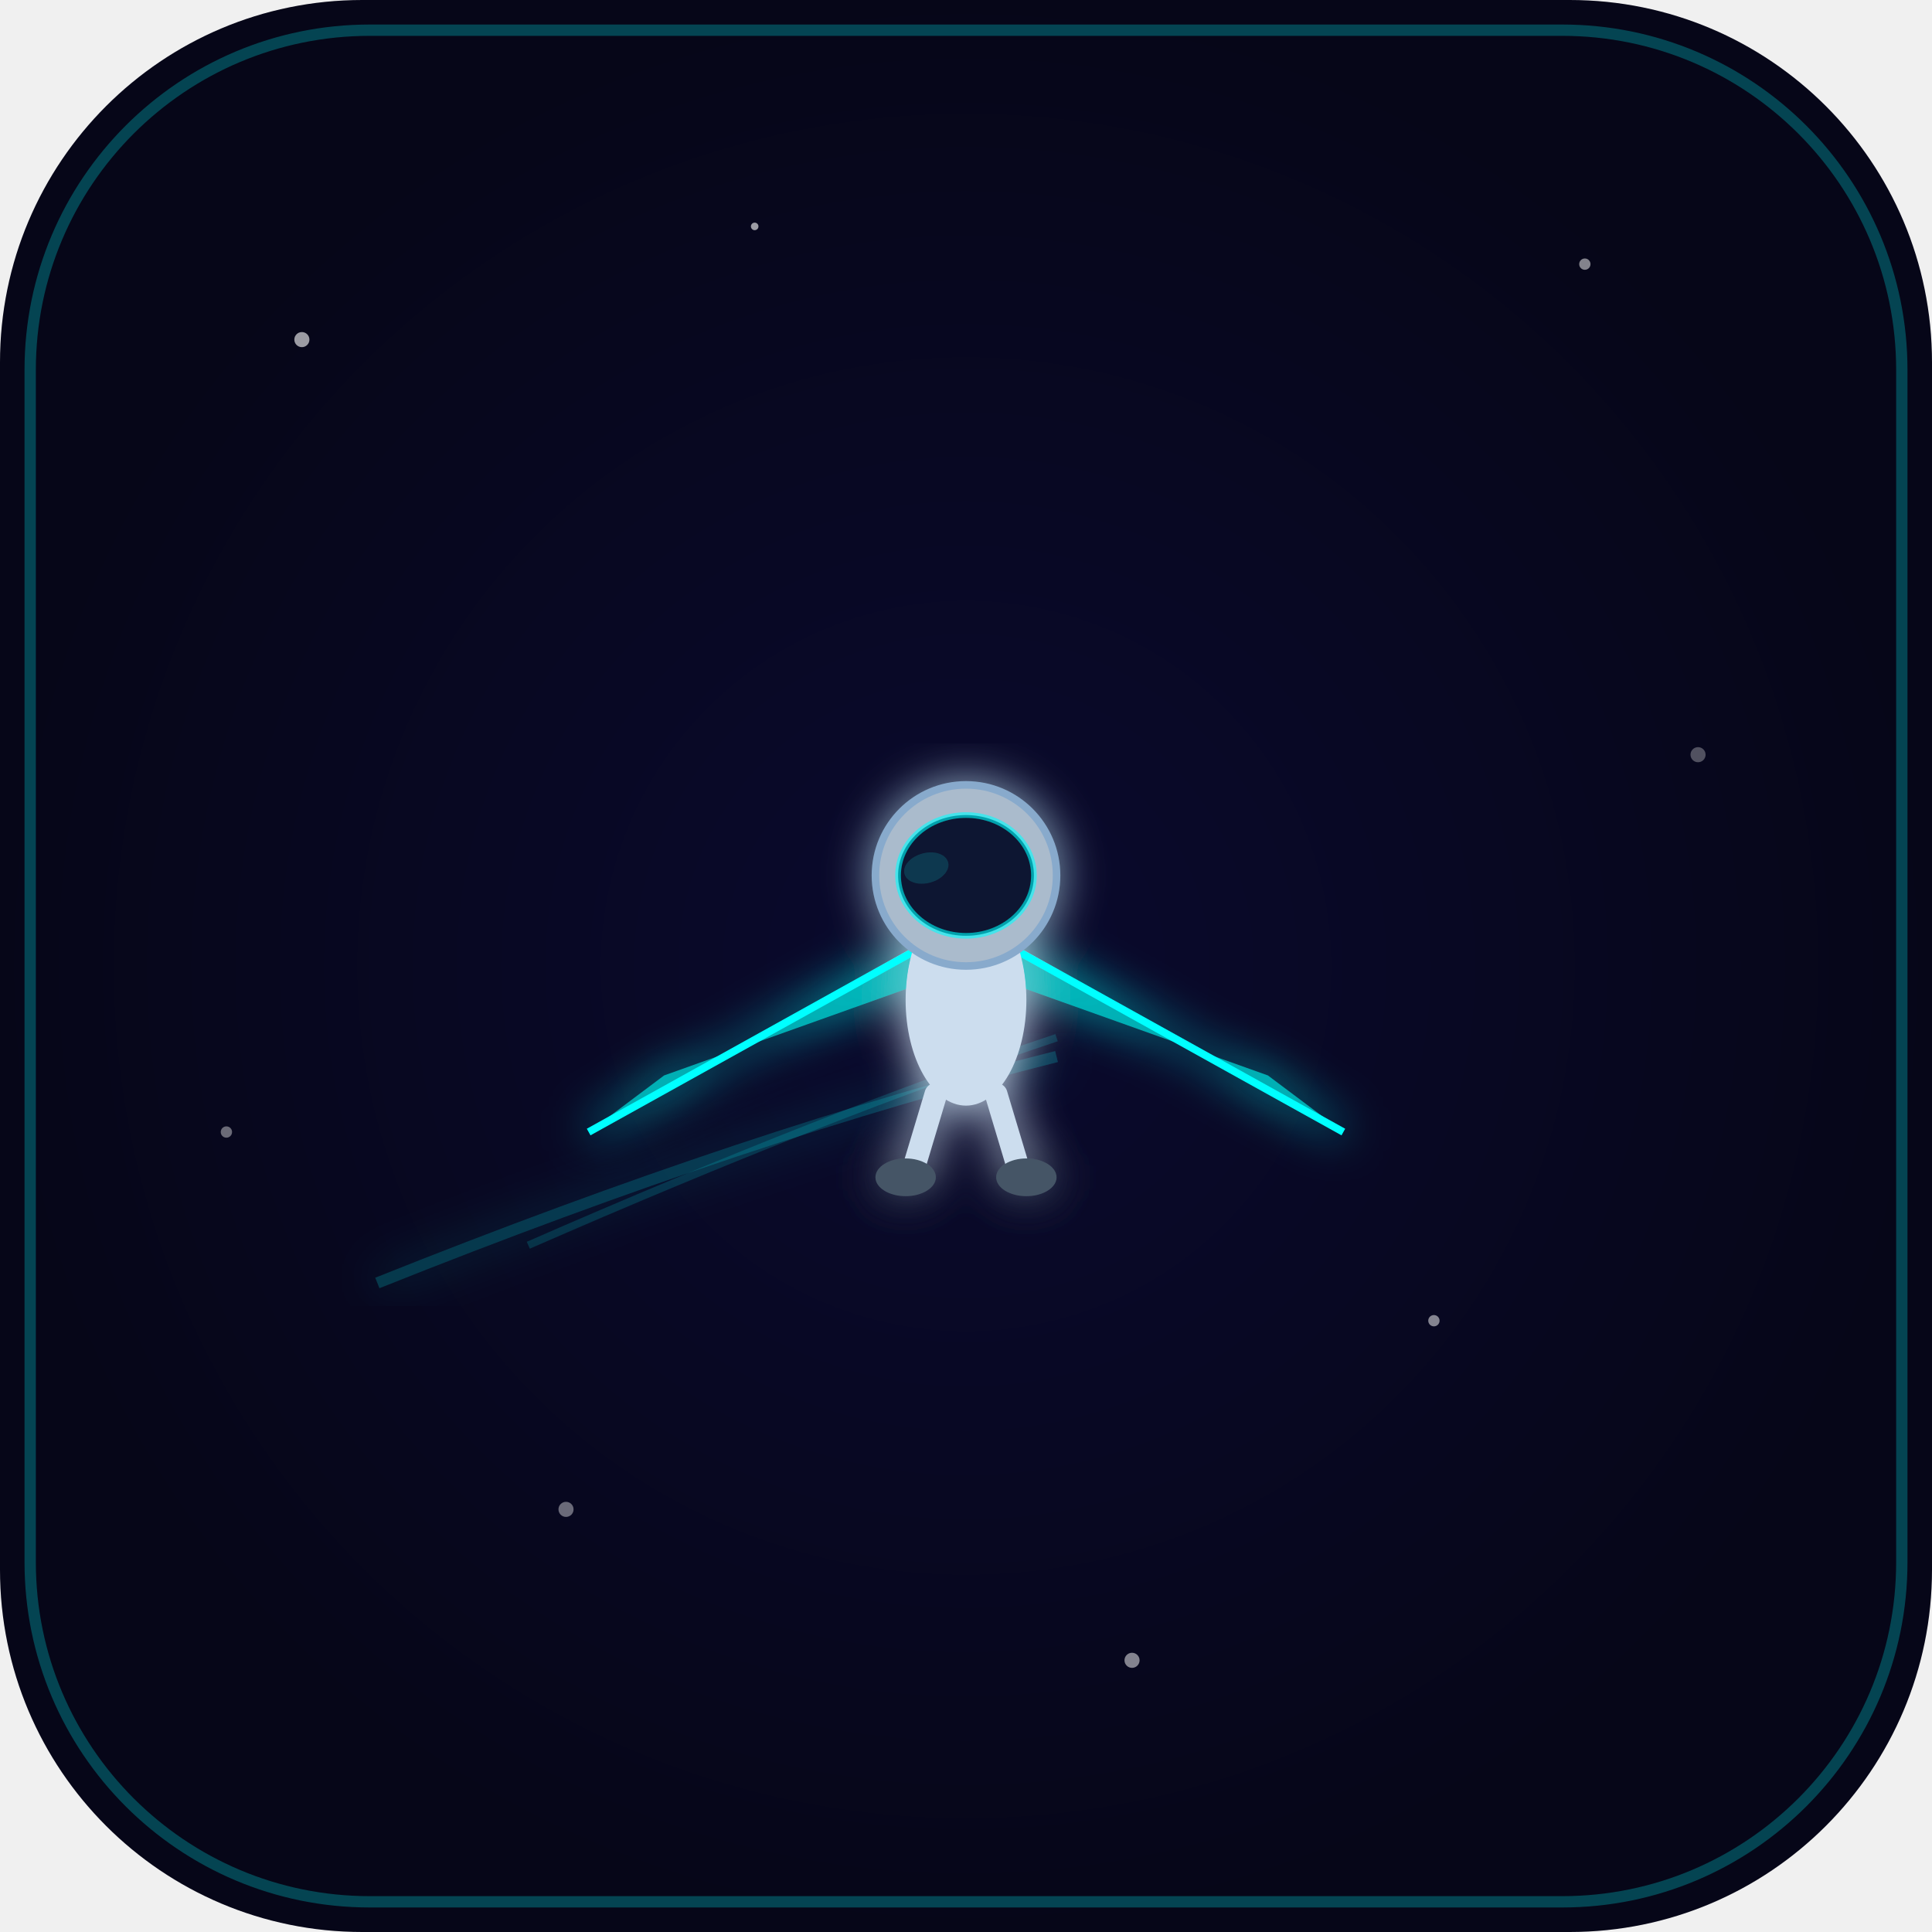
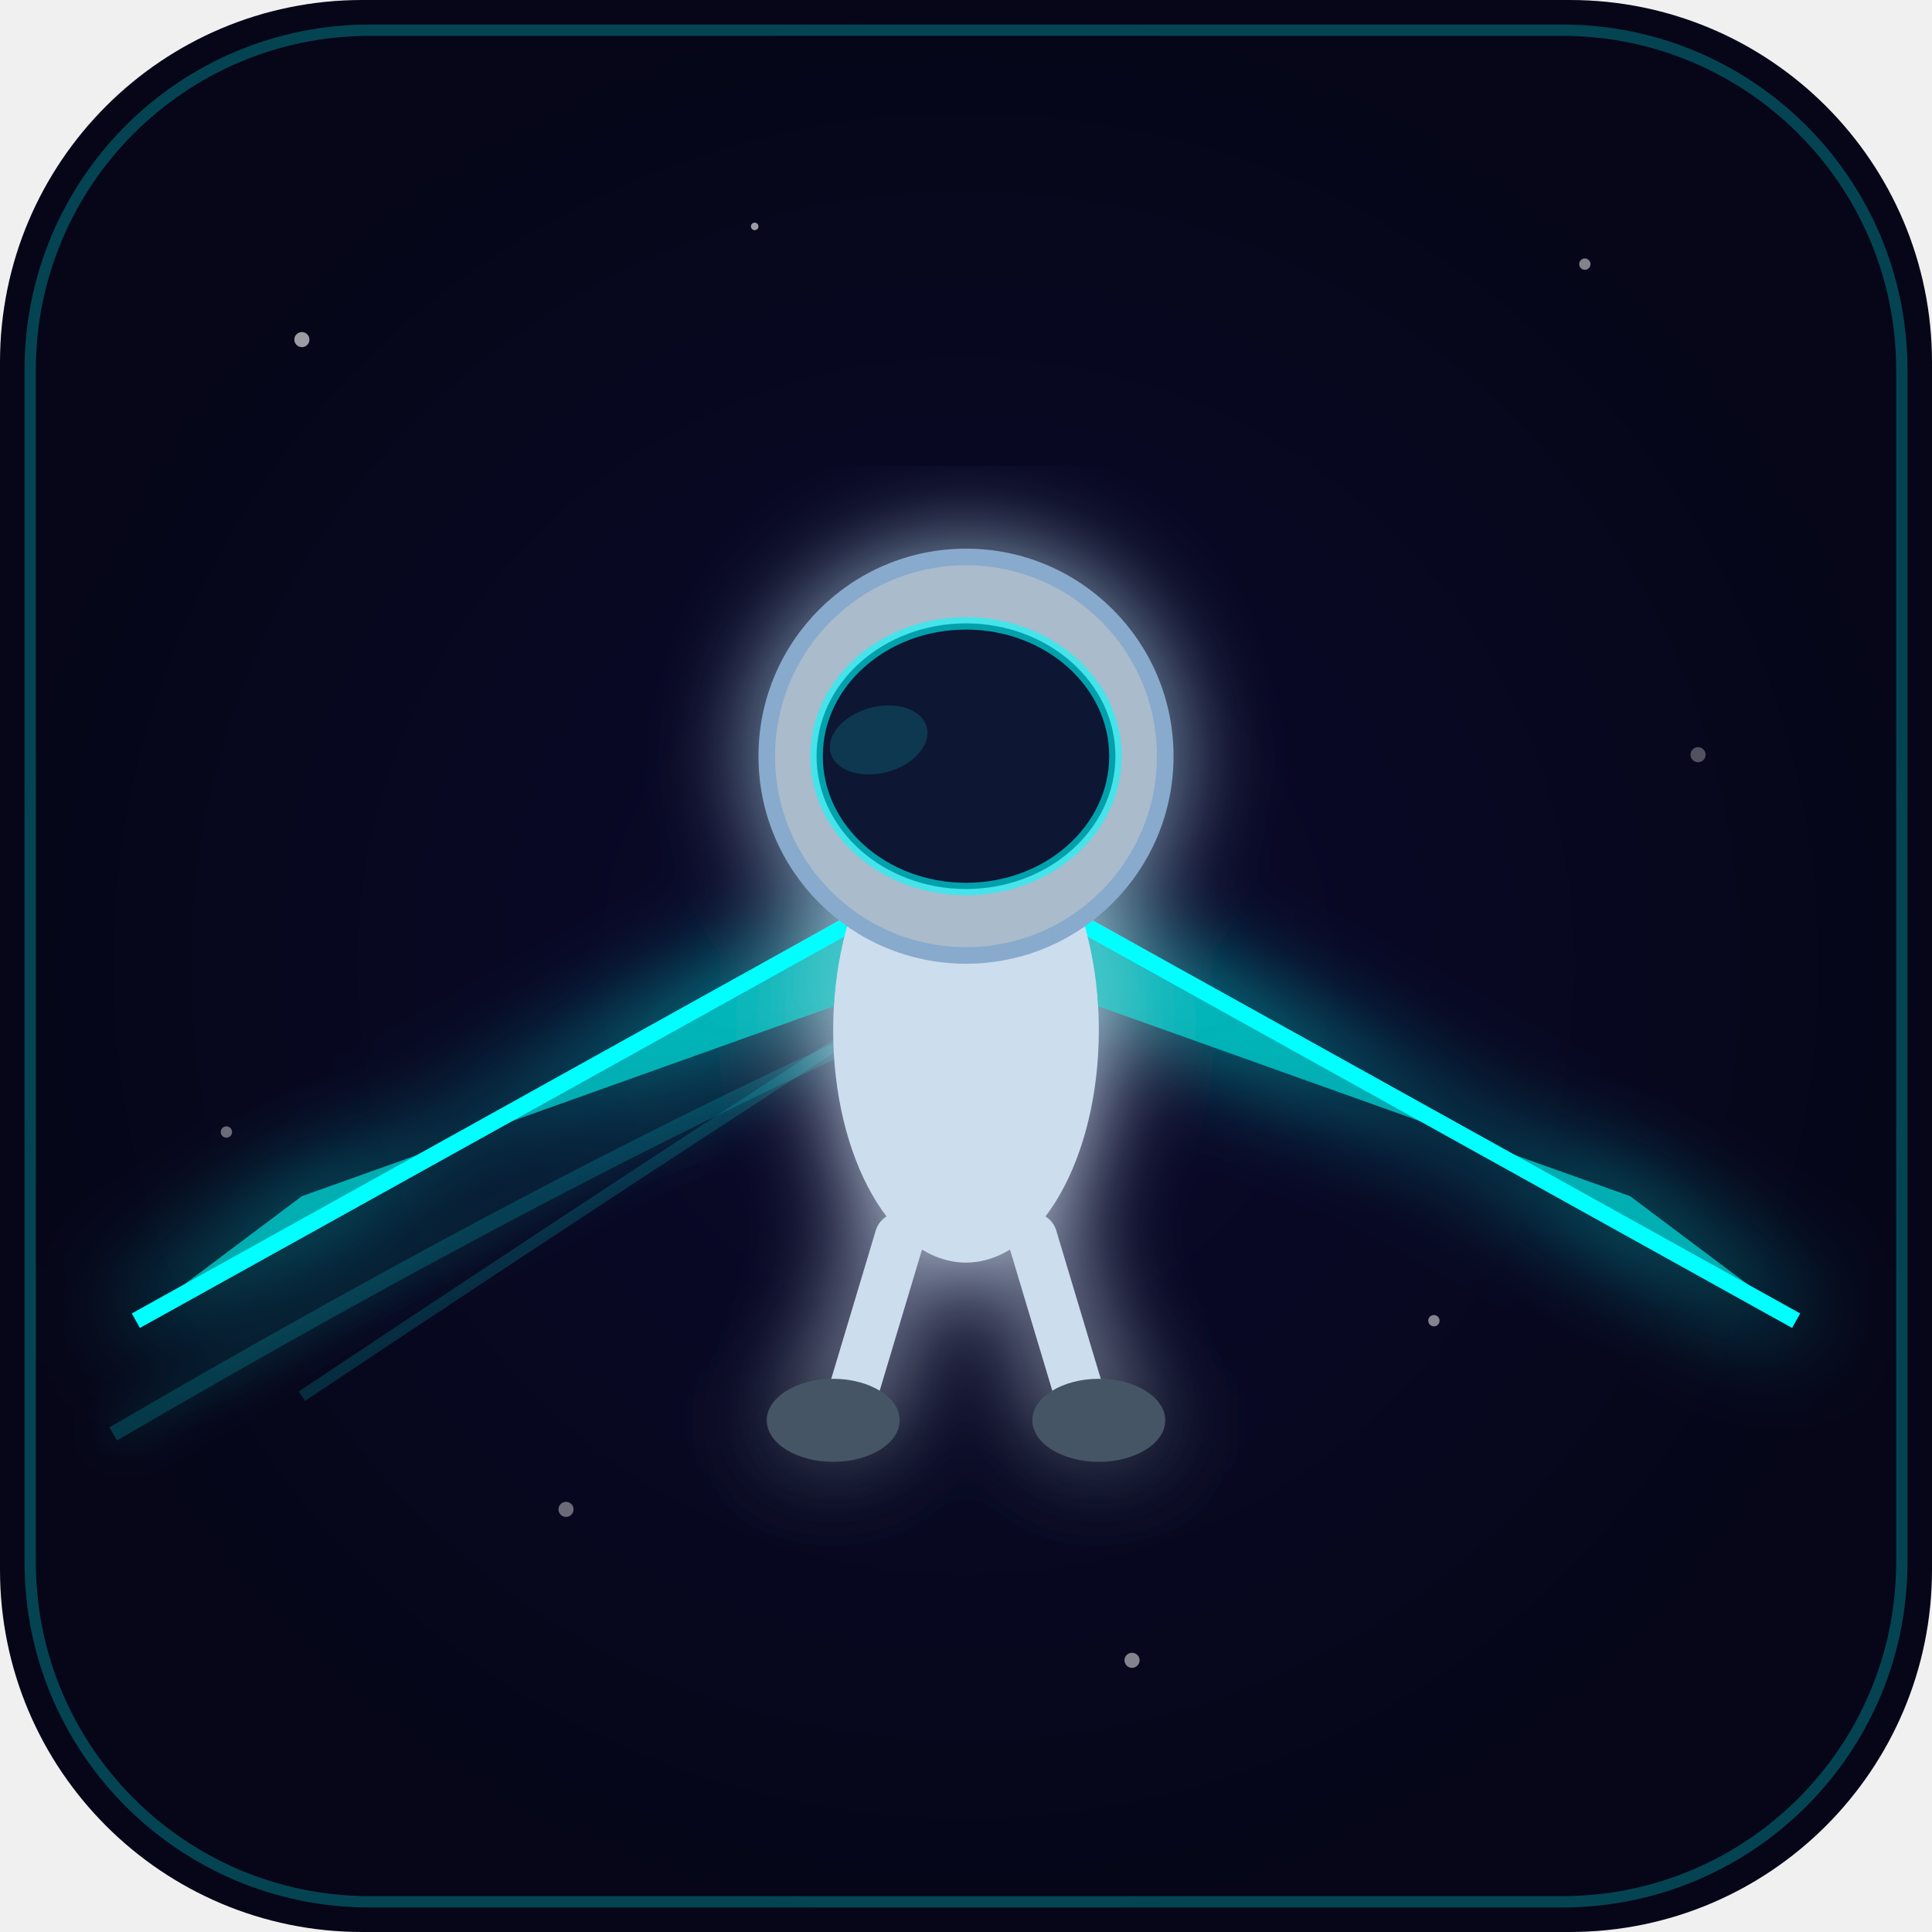
<svg xmlns="http://www.w3.org/2000/svg" viewBox="0 0 512 512">
  <defs>
    <radialGradient id="bg" cx="50%" cy="50%" r="50%">
      <stop offset="0%" stop-color="#0a0a2e" />
      <stop offset="100%" stop-color="#060618" />
    </radialGradient>
    <filter id="glow">
      <feGaussianBlur stdDeviation="6" result="blur" />
      <feMerge>
        <feMergeNode in="blur" />
        <feMergeNode in="SourceGraphic" />
      </feMerge>
    </filter>
    <filter id="glow-strong">
      <feGaussianBlur stdDeviation="12" result="blur" />
      <feMerge>
        <feMergeNode in="blur" />
        <feMergeNode in="blur" />
        <feMergeNode in="SourceGraphic" />
      </feMerge>
    </filter>
  </defs>
  <rect width="512" height="512" rx="96" fill="url(#bg)" />
  <circle cx="80" cy="90" r="2" fill="#ffffff" opacity="0.6" />
  <circle cx="420" cy="70" r="1.5" fill="#ffffff" opacity="0.5" />
  <circle cx="150" cy="400" r="2" fill="#ffffff" opacity="0.4" />
  <circle cx="380" cy="350" r="1.5" fill="#ffffff" opacity="0.5" />
  <circle cx="450" cy="200" r="2" fill="#ffffff" opacity="0.3" />
  <circle cx="60" cy="300" r="1.5" fill="#ffffff" opacity="0.4" />
  <circle cx="300" cy="440" r="2" fill="#ffffff" opacity="0.5" />
  <circle cx="200" cy="60" r="1" fill="#ffffff" opacity="0.6" />
-   <path d="M100 340 Q200 300 280 280" stroke="#00ffff" stroke-width="3" fill="none" opacity="0.2" filter="url(#glow)" />
-   <path d="M140 330 Q220 295 280 275" stroke="#00ffff" stroke-width="2" fill="none" opacity="0.15" />
-   <g filter="url(#glow)" transform="translate(256, 250)">
+   <path d="M30 380 Q150 310 240 270" stroke="#00ffff" stroke-width="4" fill="none" opacity="0.2" filter="url(#glow)" />
+   <path d="M80 370 Q170 310 240 265" stroke="#00ffff" stroke-width="3" fill="none" opacity="0.15" />
+   <g filter="url(#glow)" transform="translate(256, 240) scale(2.2)">
    <path d="M-10 0 L-100 50 L-80 35 L-10 10 Z" fill="#00cccc" opacity="0.8" />
    <path d="M10 0 L100 50 L80 35 L10 10 Z" fill="#00cccc" opacity="0.8" />
    <path d="M-10 0 L-100 50" stroke="#00ffff" stroke-width="2" fill="none" />
    <path d="M10 0 L100 50" stroke="#00ffff" stroke-width="2" fill="none" />
    <ellipse cx="0" cy="15" rx="16" ry="28" fill="#ccddee" />
    <circle cx="0" cy="-18" r="24" fill="#aabbcc" stroke="#88aacc" stroke-width="2" />
    <ellipse cx="0" cy="-18" rx="18" ry="16" fill="#0a1530" />
    <ellipse cx="0" cy="-18" rx="18" ry="16" fill="none" stroke="#00ffff" stroke-width="1.5" opacity="0.6" />
    <ellipse cx="-5" cy="-22" rx="6" ry="4" fill="#00ffff" opacity="0.15" transform="rotate(-15)" />
    <line x1="-8" y1="40" x2="-14" y2="60" stroke="#ccddee" stroke-width="6" stroke-linecap="round" />
    <line x1="8" y1="40" x2="14" y2="60" stroke="#ccddee" stroke-width="6" stroke-linecap="round" />
    <ellipse cx="-16" cy="62" rx="8" ry="5" fill="#445566" />
    <ellipse cx="16" cy="62" rx="8" ry="5" fill="#445566" />
  </g>
  <rect x="8" y="8" width="496" height="496" rx="90" fill="none" stroke="#00ffff" stroke-width="3" opacity="0.25" />
</svg>
